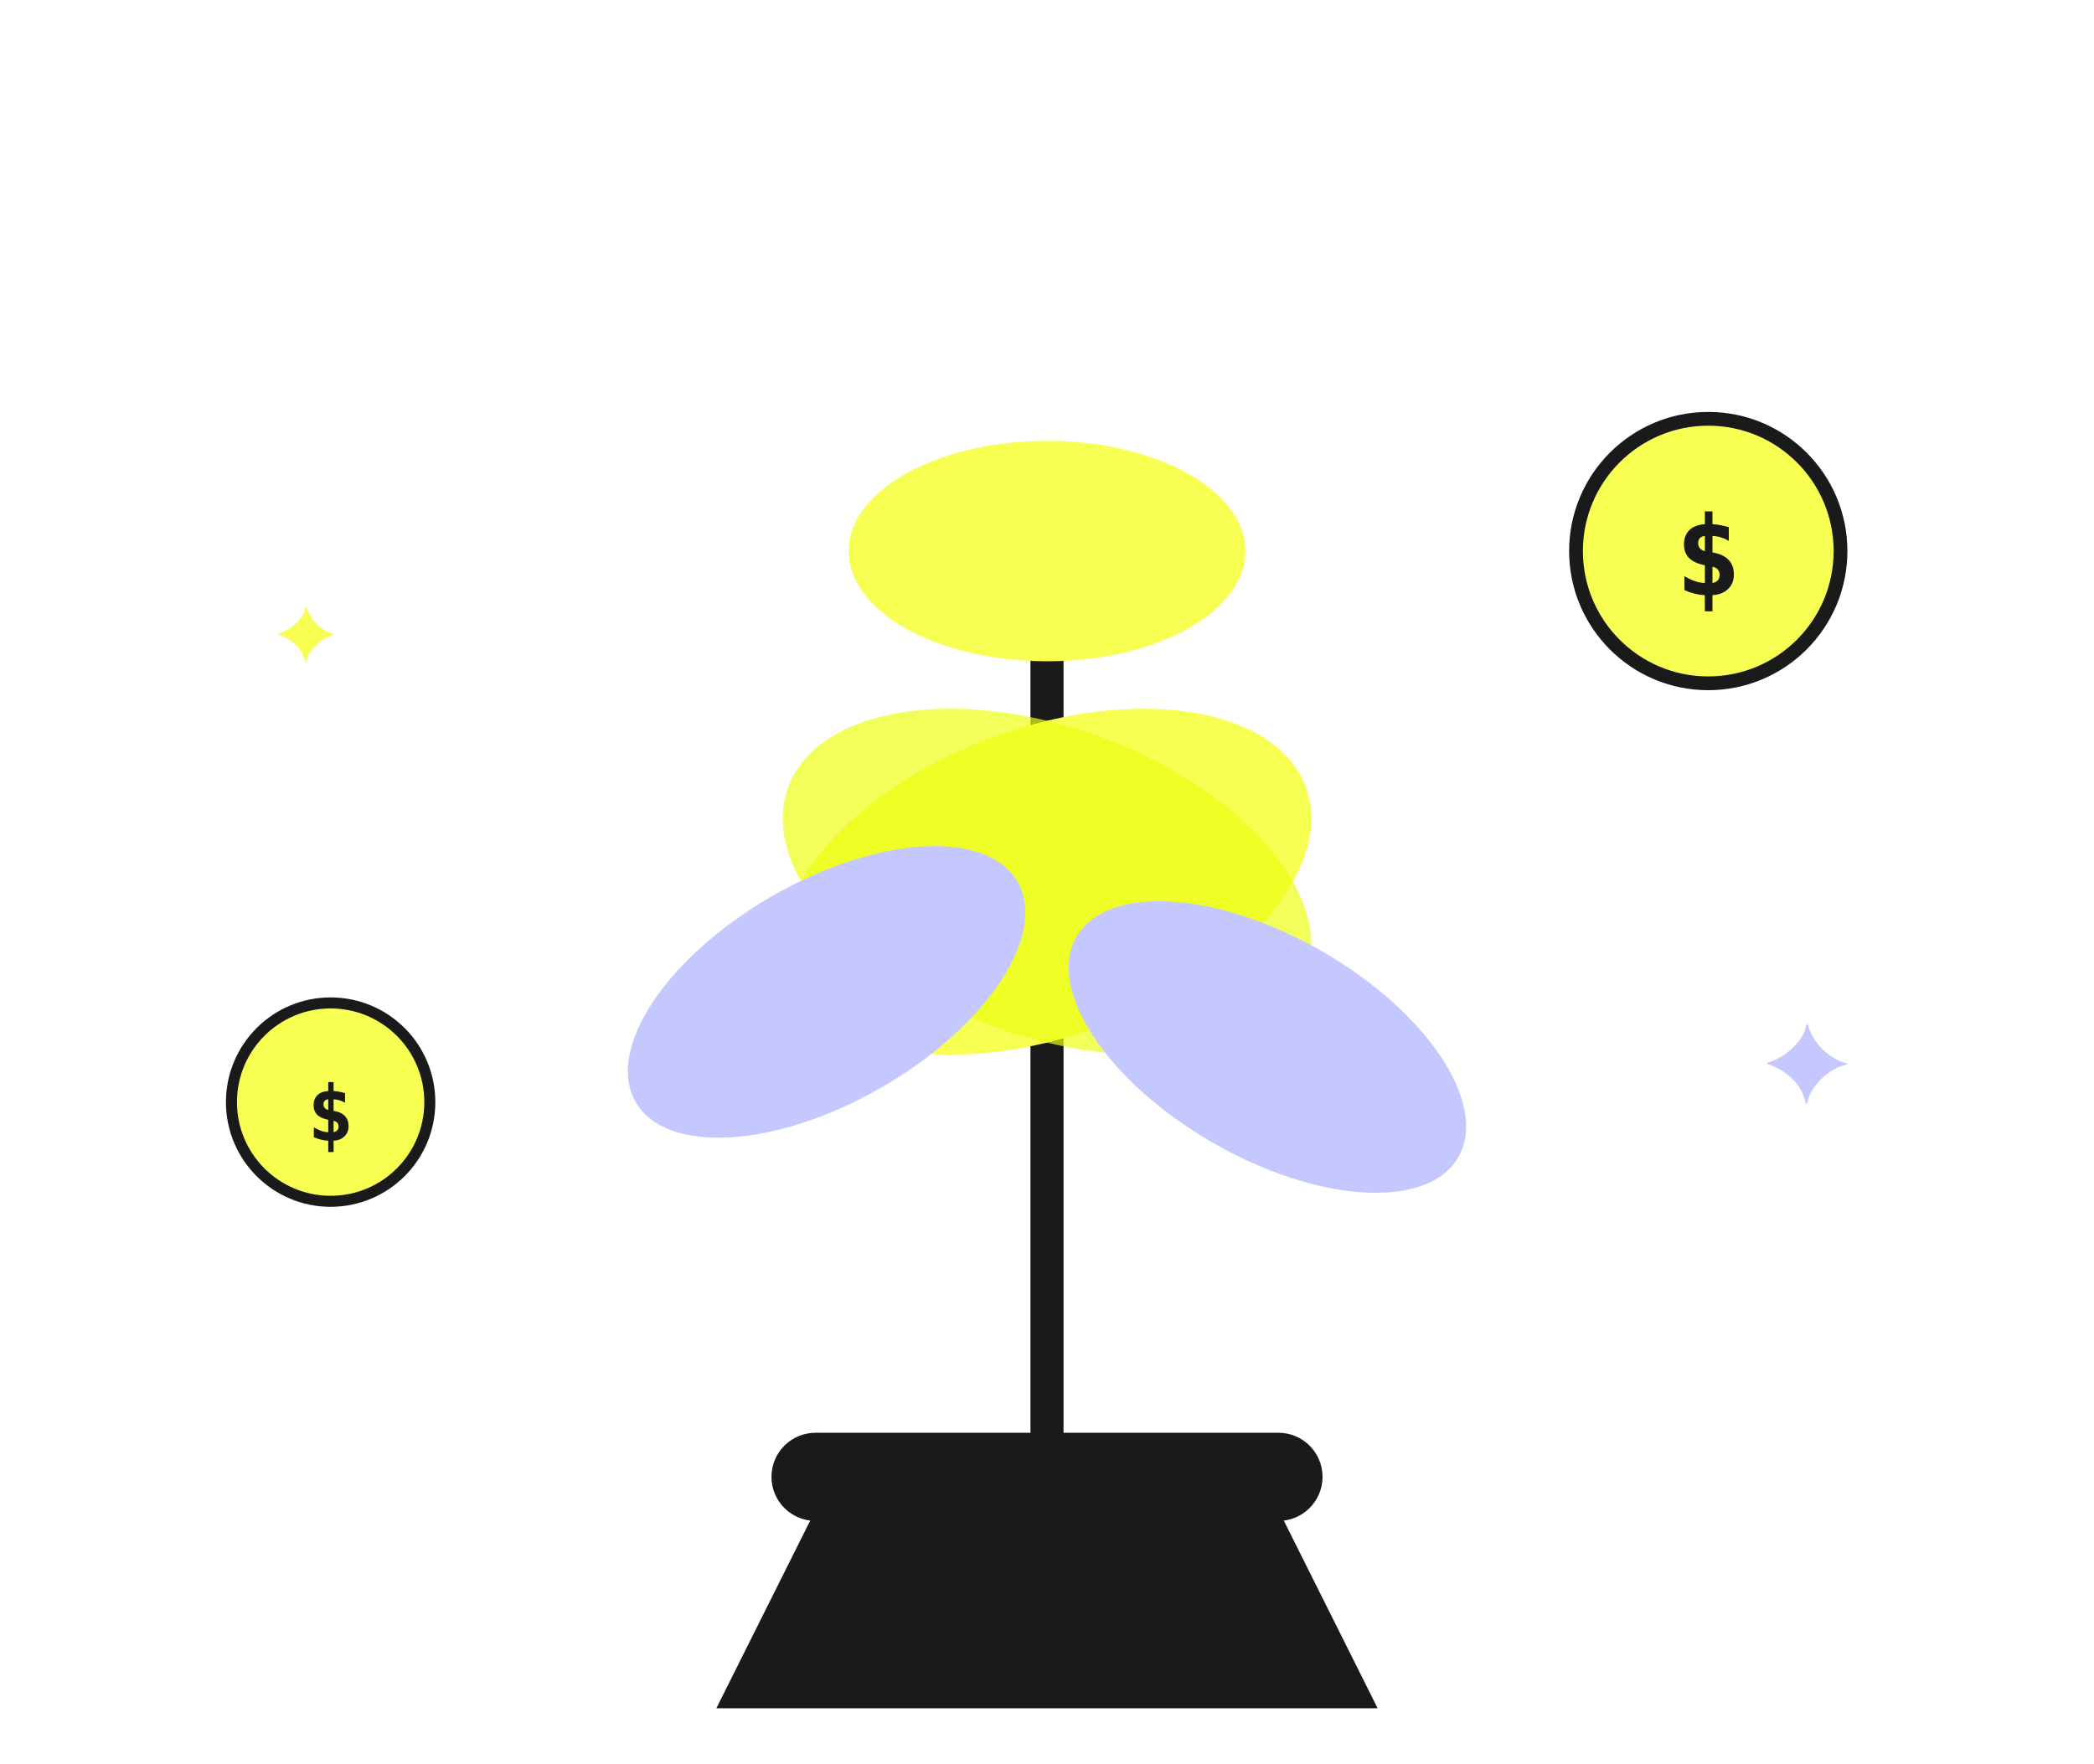
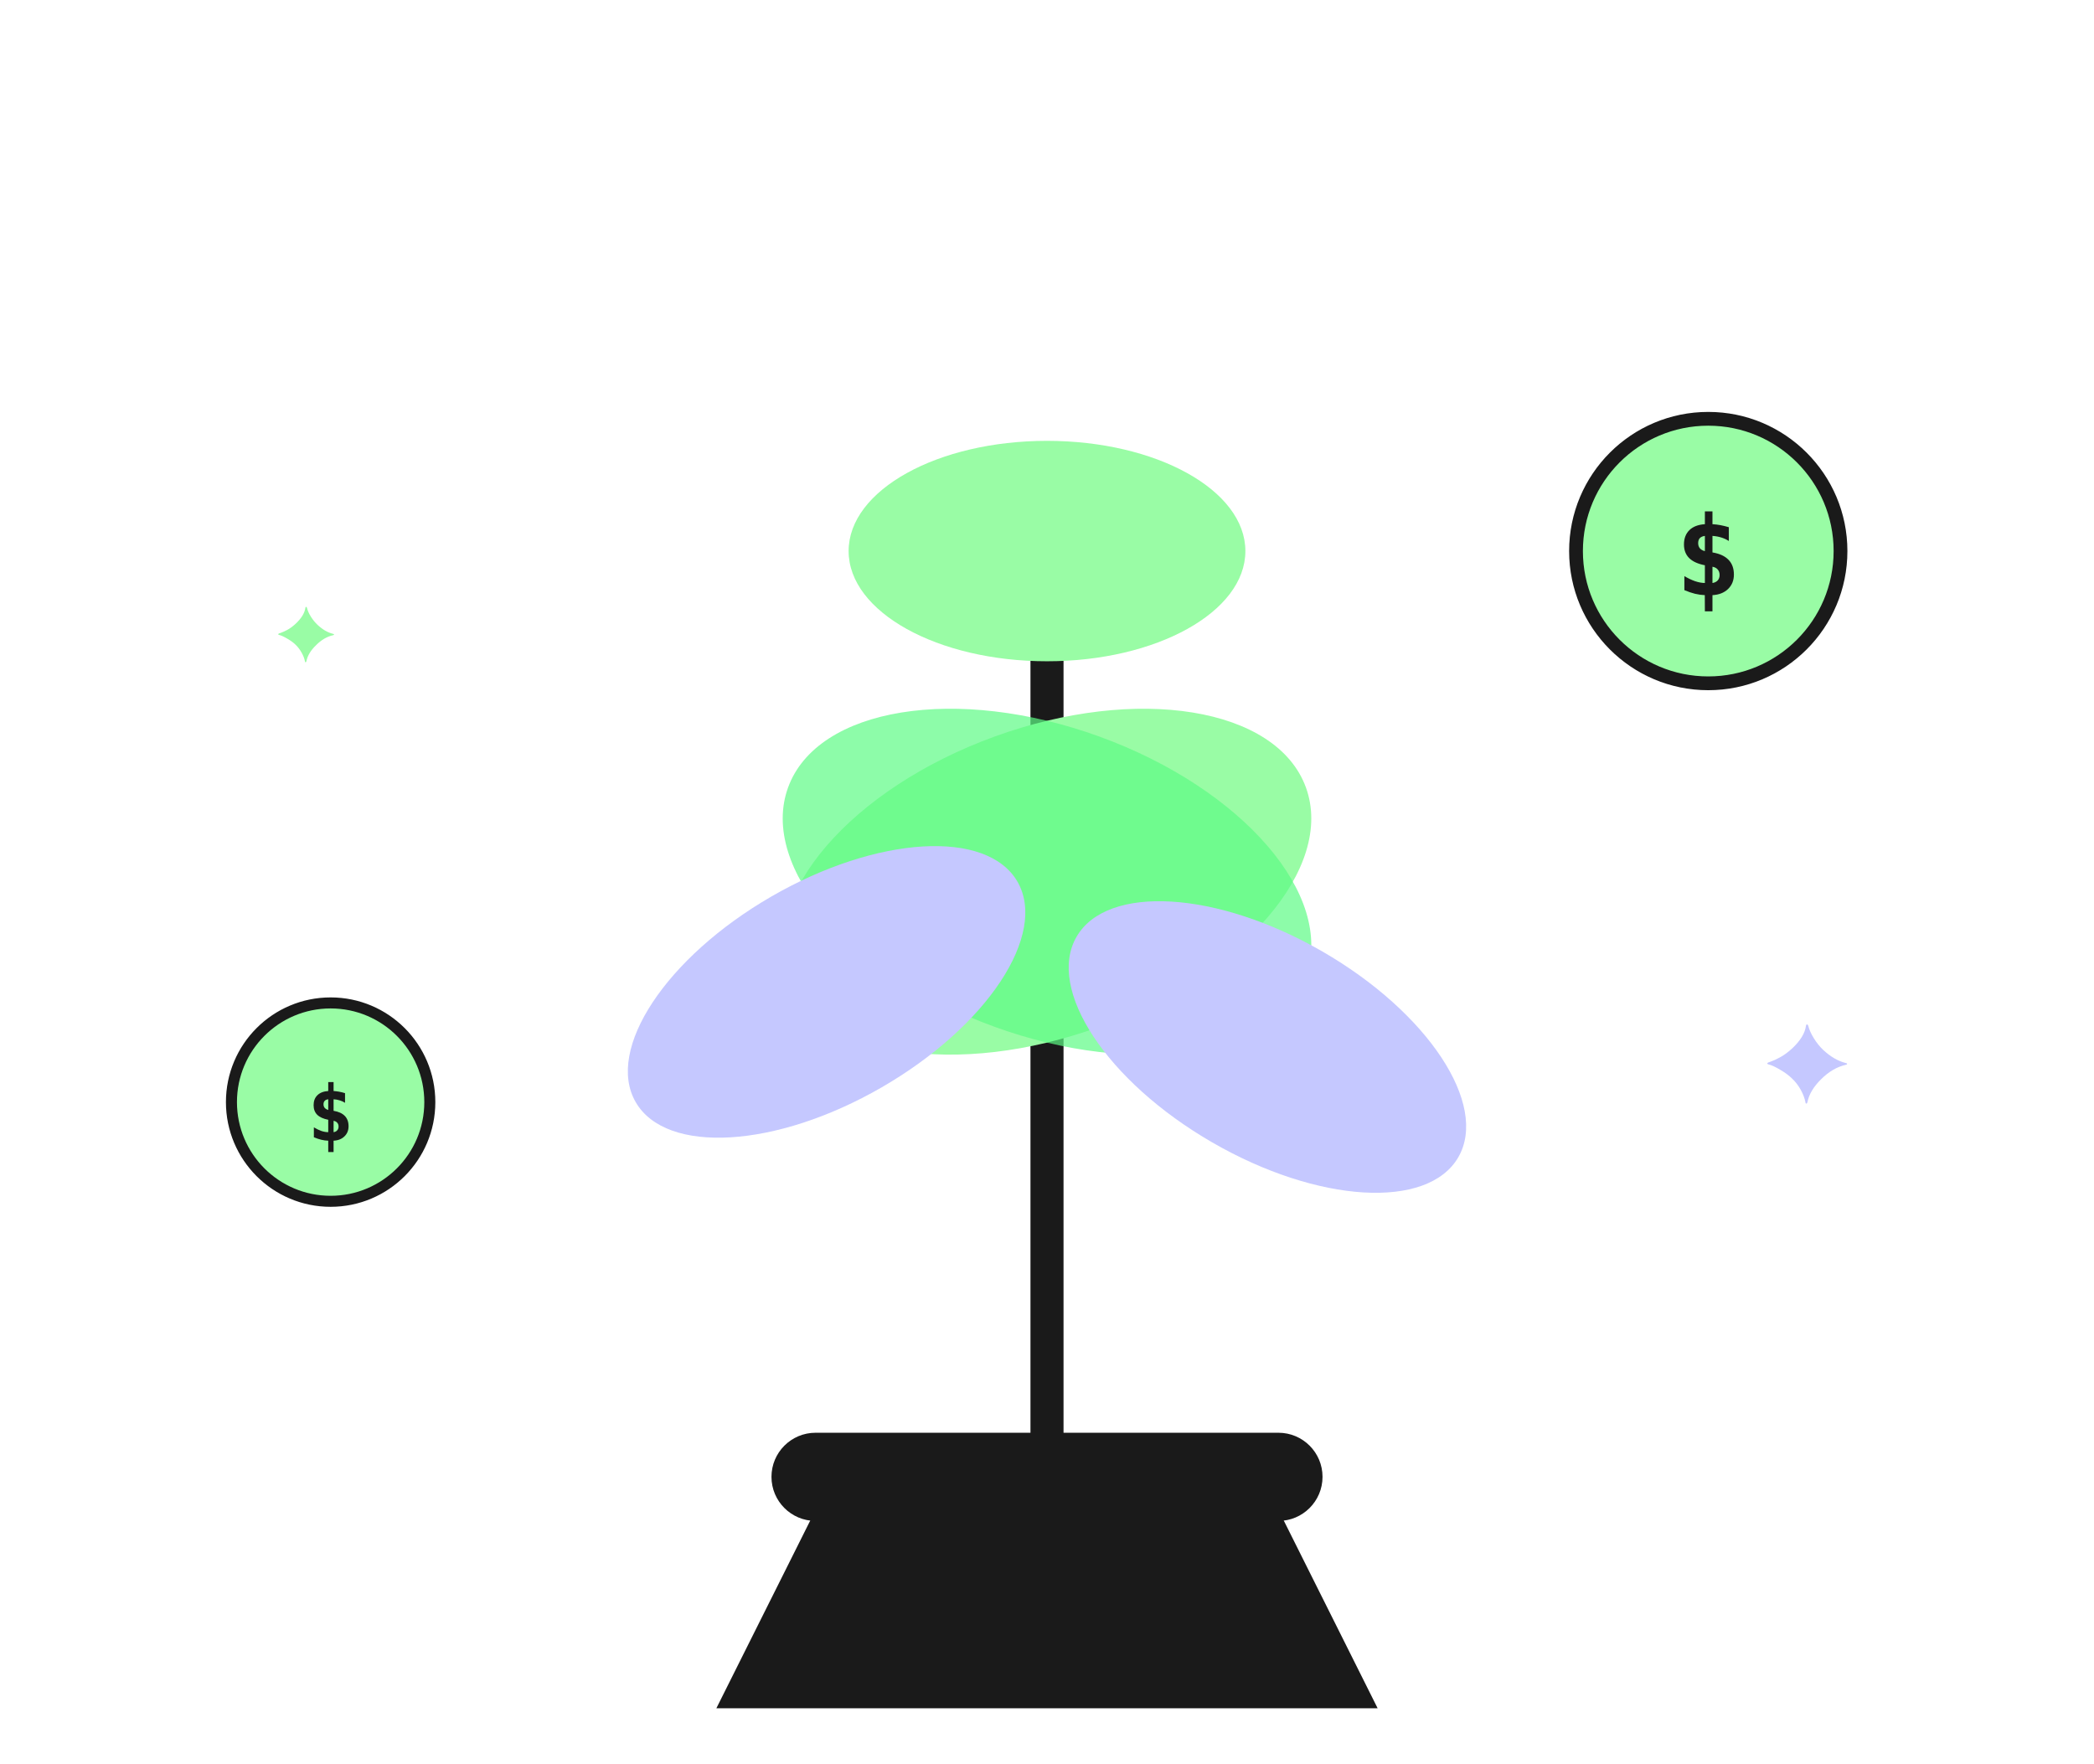
<svg xmlns="http://www.w3.org/2000/svg" width="380" height="320" viewBox="0 0 380 320" fill="none">
  <path d="M150 270 L130 310 L250 310 L230 270 Z" fill="#1A1A1A" />
  <rect x="140" y="260" width="100" height="16" rx="8" fill="#1A1A1A" />
  <path d="M190 260 C190 200 190 160 190 120" stroke="#1A1A1A" stroke-width="6" stroke-linecap="round" />
-   <ellipse cx="190" cy="160" rx="50" ry="28" fill="#F6FF52" transform="rotate(-20 190 160)" />
-   <ellipse cx="190" cy="160" rx="50" ry="28" fill="#ECFD13" opacity="0.7" transform="rotate(20 190 160)" />
-   <ellipse cx="190" cy="100" rx="36" ry="20" fill="#F6FF52" />
+   <ellipse cx="190" cy="160" rx="50" ry="28" fill="#99FCA5" transform="rotate(-20 190 160)" />
+   <ellipse cx="190" cy="160" rx="50" ry="28" fill="#5DFB84" opacity="0.7" transform="rotate(20 190 160)" />
+   <ellipse cx="190" cy="100" rx="36" ry="20" fill="#99FCA5" />
  <ellipse cx="150" cy="180" rx="40" ry="20" fill="#C5C8FF" transform="rotate(-30 150 180)" />
  <ellipse cx="230" cy="190" rx="40" ry="20" fill="#C5C8FF" transform="rotate(30 230 190)" />
-   <circle cx="310" cy="100" r="24" fill="#F6FF52" stroke="#1A1A1A" stroke-width="2.5" />
+   <circle cx="310" cy="100" r="24" fill="#99FCA5" stroke="#1A1A1A" stroke-width="2.5" />
  <text x="310" y="108" text-anchor="middle" font-family="monospace" font-size="20" font-weight="bold" fill="#1A1A1A">$</text>
-   <circle cx="60" cy="200" r="18" fill="#F6FF52" stroke="#1A1A1A" stroke-width="2" />
+   <circle cx="60" cy="200" r="18" fill="#99FCA5" stroke="#1A1A1A" stroke-width="2" />
  <text x="60" y="207" text-anchor="middle" font-family="monospace" font-size="14" font-weight="bold" fill="#1A1A1A">$</text>
  <text x="320" y="200" font-size="20" fill="#C5C8FF">✦</text>
-   <text x="50" y="120" font-size="14" fill="#F6FF52">✦</text>
+   <text x="50" y="120" font-size="14" fill="#99FCA5">✦</text>
</svg>
